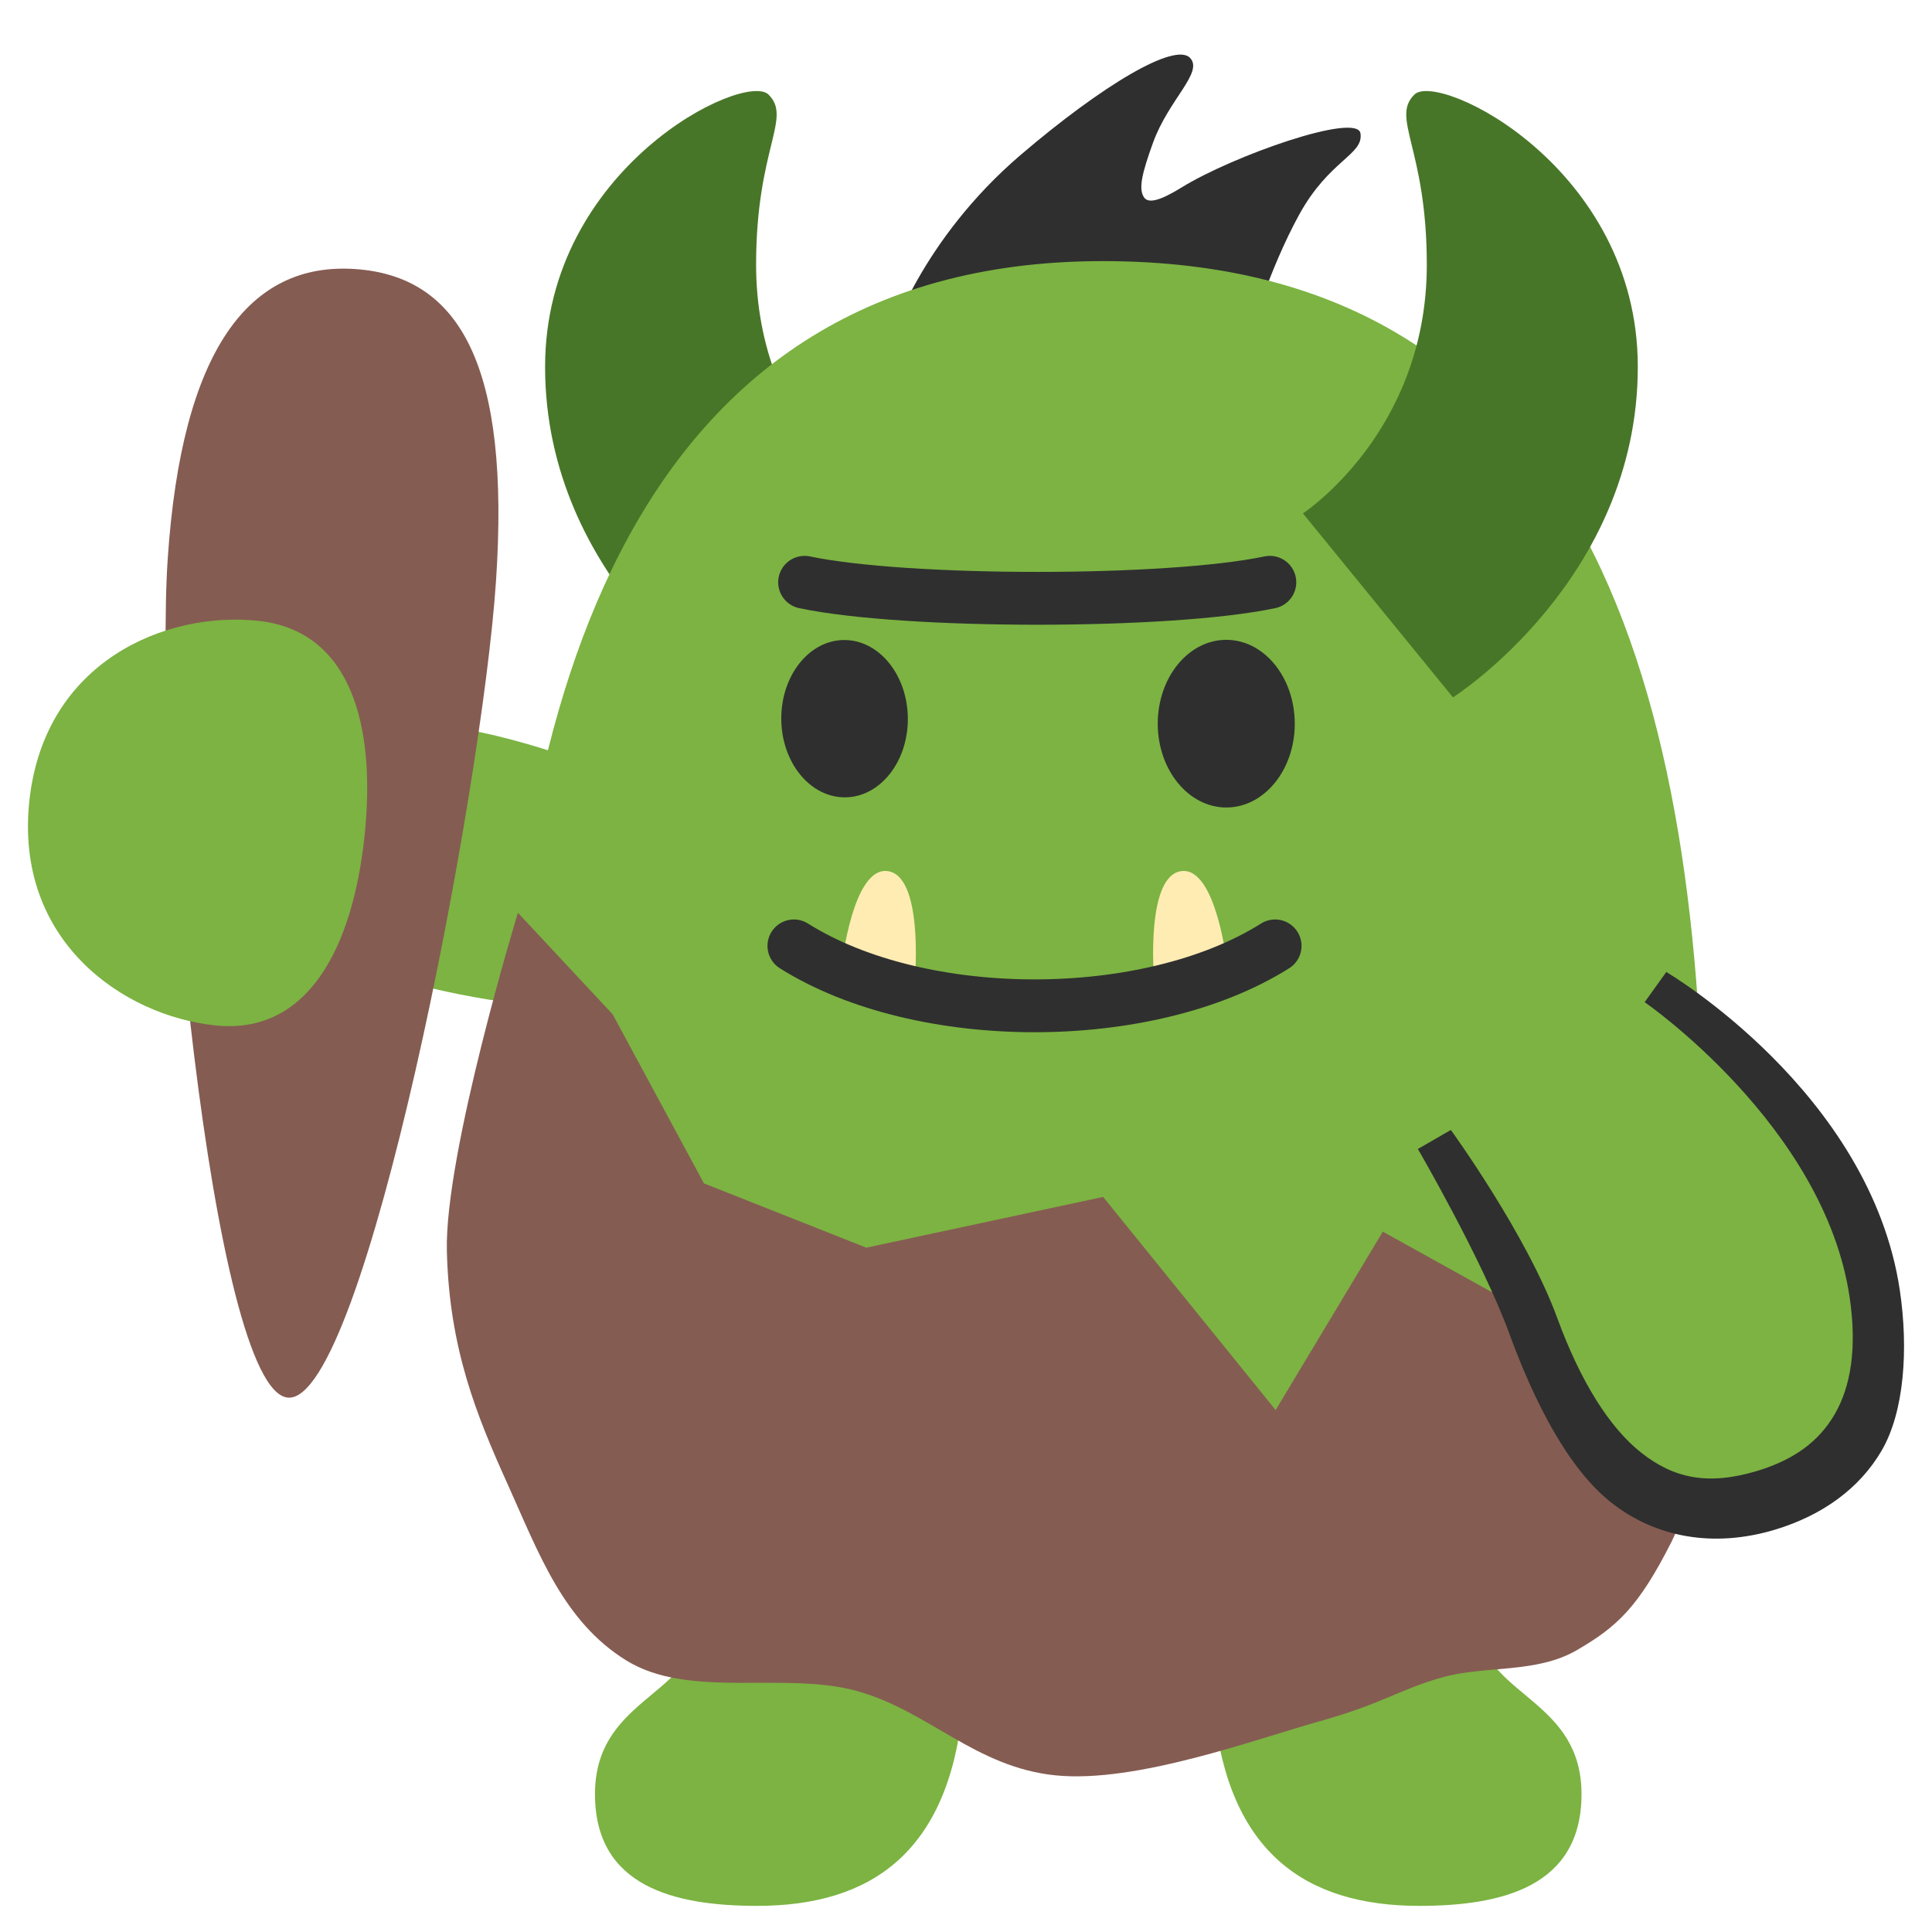
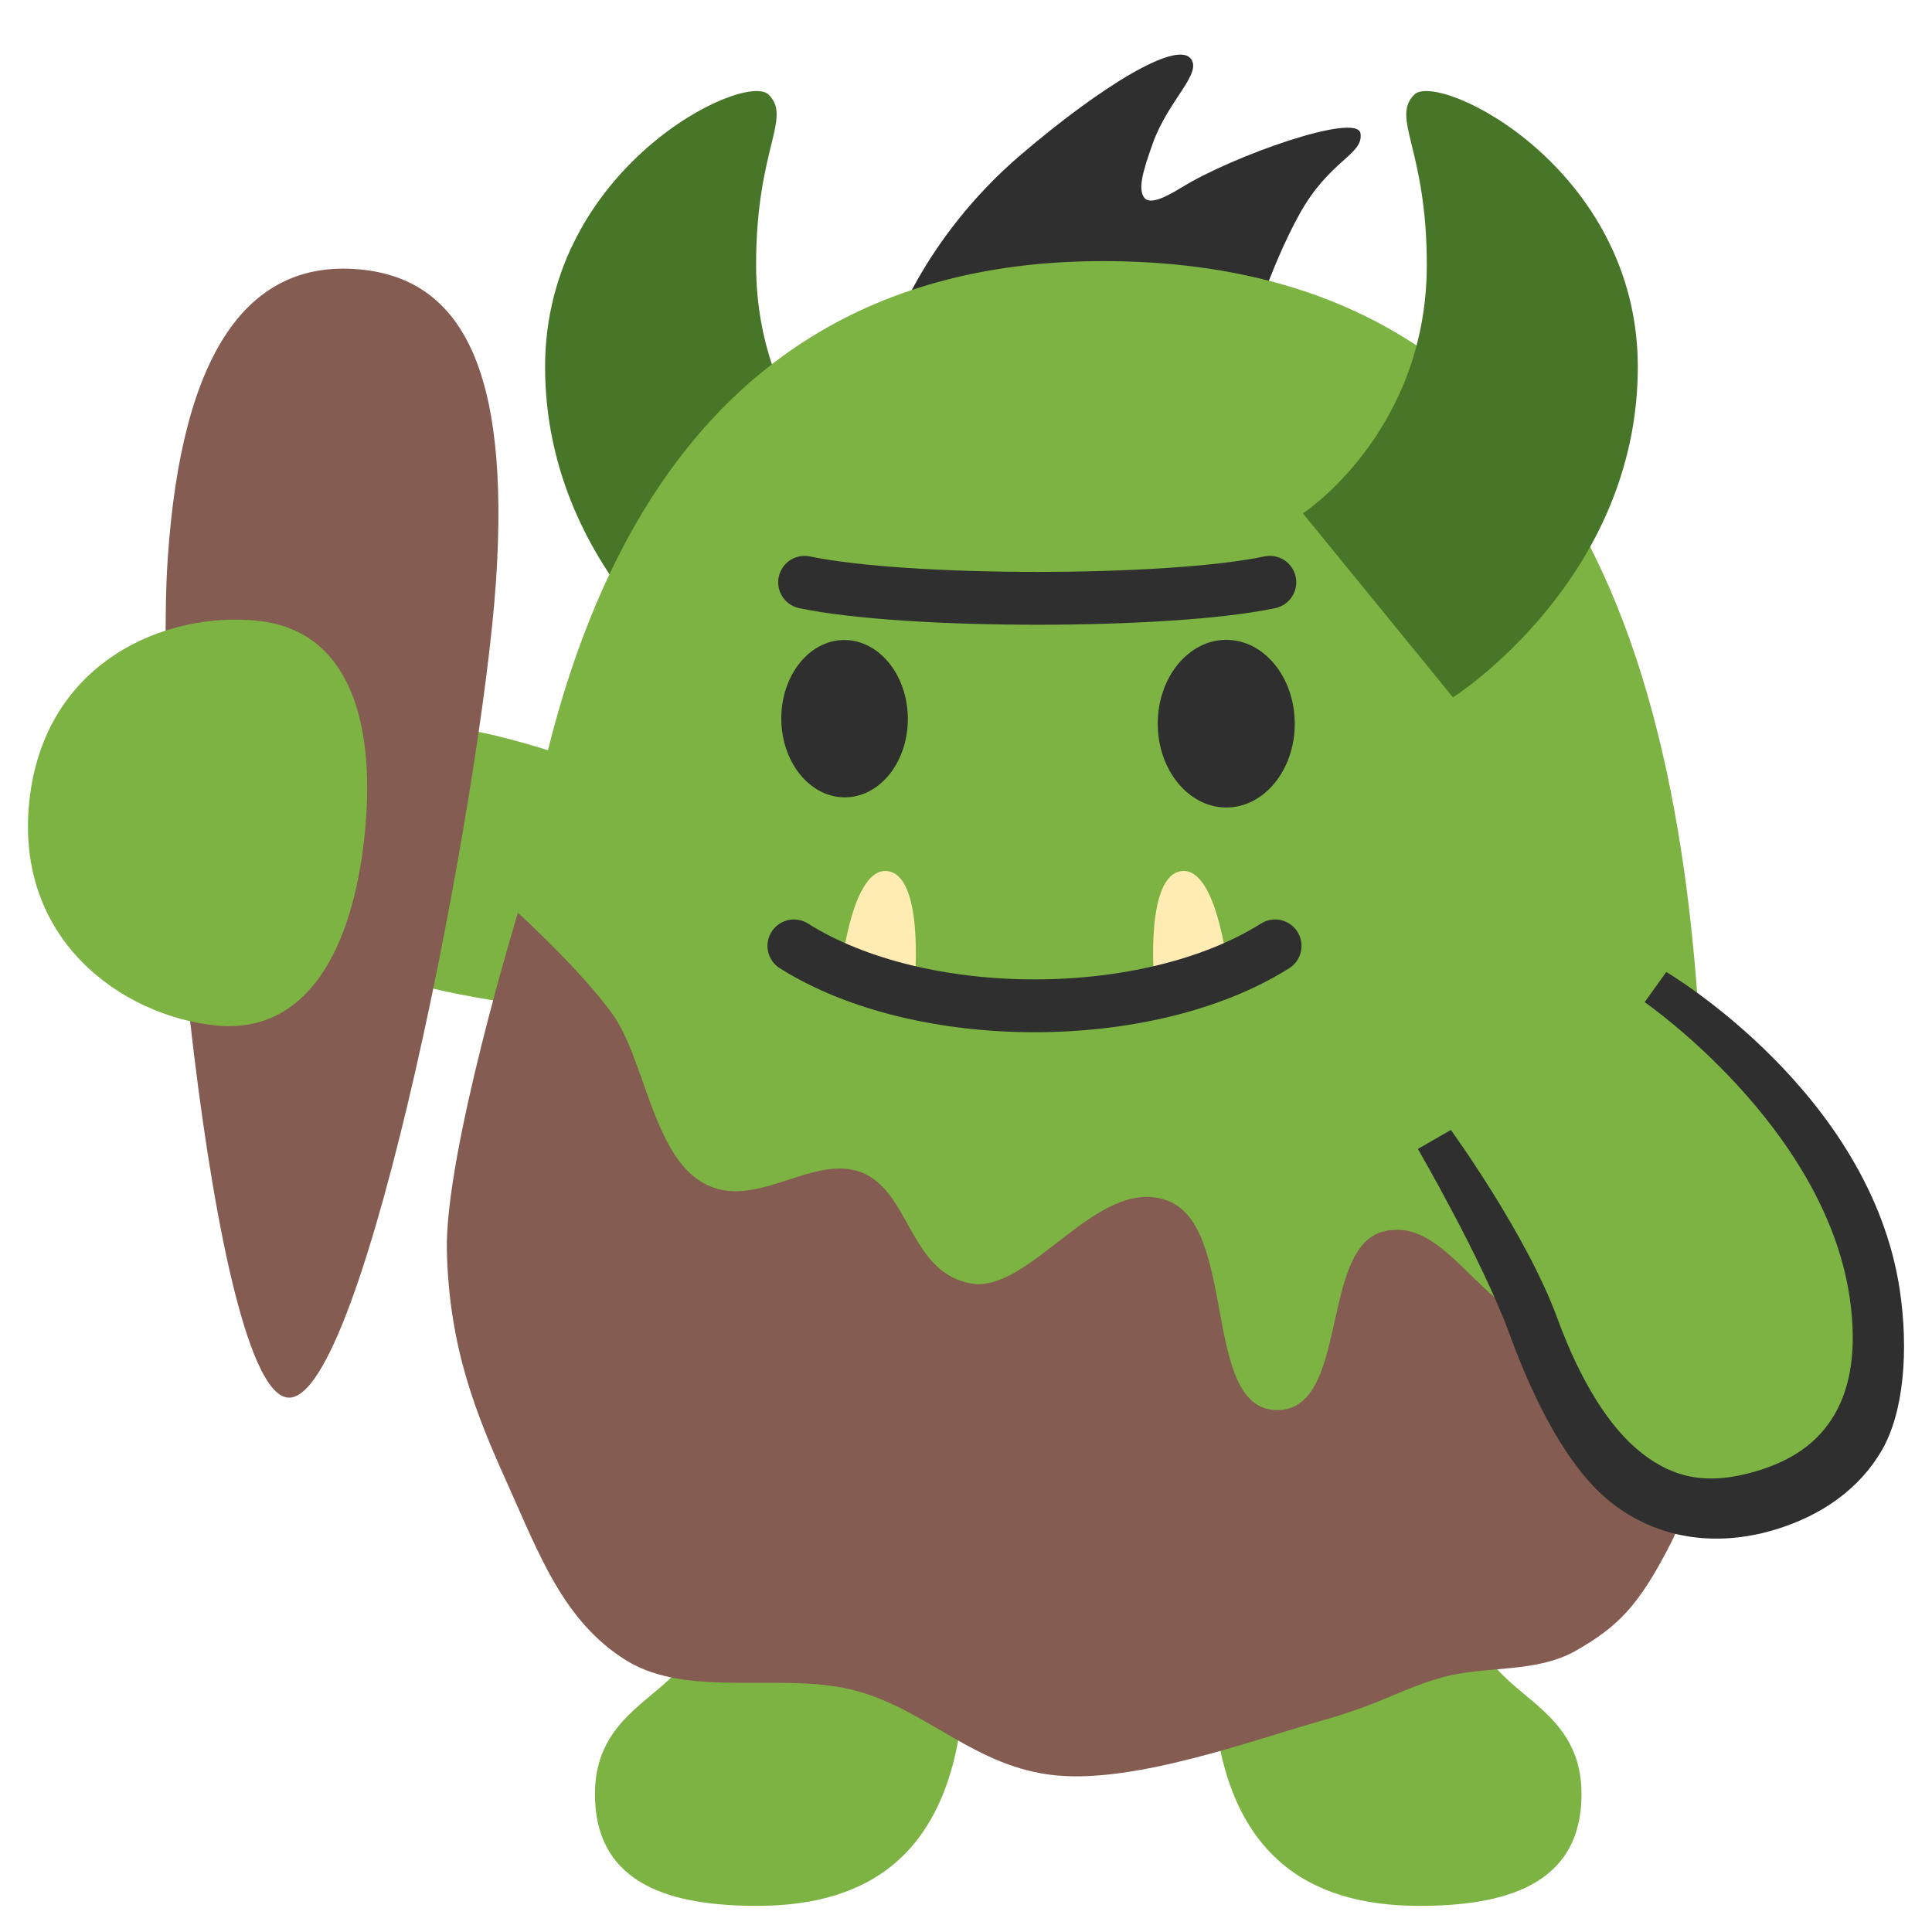
<svg xmlns="http://www.w3.org/2000/svg" xmlns:xlink="http://www.w3.org/1999/xlink" xml:space="preserve" width="128" height="128" version="1.1" id="svg28700">
  <g id="g46108" transform="matrix(0.9815399,0,0,0.9815399,0.437051,2.124354)" style="stroke-width:1.019">
    <path style="fill:#855c52;fill-opacity:1;stroke:none;stroke-width:6.113;stroke-linecap:round" d="m -41.91,35.529 c 0,14.179 6.742,55.944 11.898,55.944 5.156,0 10.312,-41.468 10.312,-55.944 0,-14.476 -3.768,-20.366 -10.907,-20.366 -7.139,0 -11.303,6.187 -11.303,20.366 z" id="path32789-6" />
    <path id="path32060-0" style="fill:#7cb342;fill-opacity:1;stroke-width:6.113;stroke-linecap:round" d="m -55.734,60.39 c 0,7.583 -2.4,13.731 -8.682,13.731 -6.282,-10e-7 -14.066,-4.262 -14.066,-13.731 0,-9.469 7.784,-13.731 14.066,-13.731 6.282,-1e-6 8.682,6.148 8.682,13.731 z" />
  </g>
  <g id="g46104" transform="matrix(0.9815399,0,0,0.9815399,1.309984,2.124353)" style="stroke-width:1.019">
    <path style="fill:#2f2f2f;fill-opacity:1;stroke:none;stroke-width:3.362;stroke-linecap:round;stroke-dasharray:none;stroke-opacity:1" d="m 58.758,20.688 c 0,0 2.067,-6.646 8.81,-12.404 5.525,-4.718 10.407,-7.616 11.426,-6.539 0.924,0.977 -1.447,2.798 -2.507,5.739 -0.725,2.011 -0.984,3.064 -0.617,3.652 0.288,0.46 1.074,0.265 2.549,-0.646 3.467,-2.142 11.862,-5.099 12.077,-3.65 0.215,1.449 -2.093,1.771 -4.133,5.475 -2.04,3.704 -3.381,8.32 -3.381,8.32 z" id="path45248" />
    <path style="fill:#487628;fill-opacity:1;stroke:none;stroke-width:3.056;stroke-linecap:round;stroke-dasharray:none;stroke-opacity:1" d="m 50.54,4.219 c 1.611,1.6 -0.839,3.607 -0.839,11.488 0,11.32 8.363,16.781 8.363,16.781 L 47.934,44.908 c 0,0 -12.476,-7.921 -12.476,-22.314 0,-13.453 13.471,-19.975 15.082,-18.375 z" id="path39860" />
    <path style="fill:#7cb342;fill-opacity:1;stroke:none;stroke-width:6.113;stroke-linecap:round" d="m 41.671,50.716 c 0,0 -6.001,-2.667 -11.668,-3.667 -5.667,-1 -6.834,0.167 -7.667,7.667 -0.833,7.501 0.667,8.668 5.501,9.834 4.834,1.167 11.168,1.667 11.168,1.667 z" id="path31866" />
    <path d="m 73.104,15.46 c -32.783,0 -40.562,31.681 -40.562,62.279 0,30.597 21.268,35.846 40.562,35.846 19.294,0 40.562,-2.602 40.562,-35.846 0,-33.244 -7.779,-62.279 -40.562,-62.279 z" style="fill:#7cb342;fill-opacity:1;stroke-width:1.019" id="path13307" />
    <path style="fill:#7cb342;fill-opacity:1;stroke:none;stroke-width:6.113;stroke-linecap:round" d="m 45.813,107.961 c -0.791,4.388 -6.987,4.722 -6.987,10.98 0,6.258 5.395,7.538 10.949,7.538 7.666,0 12.871,-3.594 13.858,-13.223 0.746,-7.271 -2.313,-11.154 -8.703,-11.952 -5.696,-0.711 -8.227,1.718 -9.117,6.656 z" id="path29697" />
    <path style="fill:#7cb342;fill-opacity:1;stroke:none;stroke-width:6.113;stroke-linecap:round" d="m 98.428,107.961 c 0.791,4.388 6.987,4.722 6.987,10.98 0,6.258 -5.395,7.538 -10.949,7.538 -7.666,0 -12.871,-3.594 -13.858,-13.223 -0.746,-7.271 2.313,-11.154 8.703,-11.952 5.696,-0.711 8.227,1.718 9.117,6.656 z" id="path30062" />
-     <path style="fill:#855c52;fill-opacity:1;stroke:none;stroke-width:6.113;stroke-linecap:round" d="m 33.623,59.447 c 0,0 -4.954,16.233 -4.795,22.833 0.159,6.6 2.013,11.107 4.11,15.755 2.097,4.648 3.746,9.241 7.992,11.873 4.246,2.632 10.656,0.727 15.527,2.055 4.871,1.328 8.03,5.167 13.472,5.708 5.442,0.542 13.477,-2.441 17.81,-3.653 4.333,-1.213 5.403,-2.162 8.301,-2.968 2.898,-0.806 6.321,-0.243 9.052,-1.827 2.731,-1.584 4.162,-2.907 6.393,-7.307 2.231,-4.399 4.338,-19.408 4.338,-19.408 L 103.021,87.084 92.003,80.971 84.769,93.012 73.125,78.627 57.141,82.052 46.181,77.713 40.016,66.297 Z" id="path30118" />
+     <path style="fill:#855c52;fill-opacity:1;stroke:none;stroke-width:6.113;stroke-linecap:round" d="m 33.623,59.447 c 0,0 -4.954,16.233 -4.795,22.833 0.159,6.6 2.013,11.107 4.11,15.755 2.097,4.648 3.746,9.241 7.992,11.873 4.246,2.632 10.656,0.727 15.527,2.055 4.871,1.328 8.03,5.167 13.472,5.708 5.442,0.542 13.477,-2.441 17.81,-3.653 4.333,-1.213 5.403,-2.162 8.301,-2.968 2.898,-0.806 6.321,-0.243 9.052,-1.827 2.731,-1.584 4.162,-2.907 6.393,-7.307 2.231,-4.399 4.338,-19.408 4.338,-19.408 0,0 -8.45,4.931 -12.801,4.575 -4.351,-0.356 -6.728,-7.261 -11.018,-6.112 -4.29,1.149 -2.241,12.199 -7.234,12.041 -4.993,-0.158 -2.561,-12.416 -7.322,-14.145 C 72.686,77.138 68.179,85.28 64.106,84.453 60.033,83.626 60.076,78.21 56.787,76.961 53.499,75.711 49.63,79.608 46.181,77.713 42.733,75.819 42.189,69.321 40.016,66.297 37.843,63.272 33.623,59.447 33.623,59.447 Z" id="path30118" />
    <g id="path31626" transform="matrix(1.037256,0,0,0.9755173,116.6139,5.27513)" style="stroke-width:1.013">
      <path style="color:#000000;fill:#7cb342;stroke-width:3.342;stroke-linecap:round;-inkscape-stroke:none" d="m -5.984,60.673 c 0,0 12.484,8.426 14.269,21.226 1.061,7.605 -1.756,12.089 -7.14,13.82 -7.263,2.335 -11.976,-2.606 -15.078,-11.607 -1.887,-5.475 -6.439,-12.896 -6.439,-12.896" id="path42190" />
      <path style="color:#000000;fill:#2f2f2f;stroke-width:1.013;stroke-linecap:round;-inkscape-stroke:none" d="m -6.688,61.717 c 0,0 11.684,8.555 13.338,20.41 0.497,3.56 0.064,6.2 -0.967,8.096 -1.031,1.895 -2.666,3.162 -5.043,3.926 -3.21,1.032 -5.435,0.51 -7.537,-1.248 -2.102,-1.758 -3.979,-4.981 -5.477,-9.326 -2.003,-5.814 -6.925,-13.016 -6.925,-13.016 l -2.146,1.316 c 0,0 4.182,7.64 5.952,12.777 1.604,4.656 3.8,9.321 6.645,11.7 2.846,2.379 6.611,3.161 10.664,1.857 3.008,-0.967 5.473,-2.809 6.932,-5.49 C 10.207,90.037 10.484,85.714 9.92,81.67 8.003,67.926 -5.279,59.629 -5.279,59.629 Z" id="path42192" />
    </g>
    <path style="fill:#855c52;fill-opacity:1;stroke:none;stroke-width:6.113;stroke-linecap:round" d="M 9.986,35.559 C 9.037,49.706 12.971,91.829 18.115,92.174 23.26,92.519 31.178,51.489 32.146,37.045 33.114,22.601 29.749,16.473 22.626,15.995 15.503,15.518 10.934,21.412 9.986,35.559 Z" id="path32789-6-7" />
    <path id="path32060" style="fill:#7cb342;fill-opacity:1;stroke-width:6.113;stroke-linecap:round" d="M 23.265,54.319 C 22.457,61.86 19.415,67.716 13.169,67.047 6.923,66.377 -0.362,61.31 0.647,51.895 1.656,42.479 9.85,39.072 16.096,39.741 c 6.246,0.67 7.977,7.038 7.169,14.578 z" />
    <g transform="matrix(-0.8249065,0,0,0.9017742,119.9102,-15.2432)" id="g36165" style="clip-rule:evenodd;fill-rule:evenodd;stroke-width:1.019;stroke-linecap:round;stroke-linejoin:round;stroke-miterlimit:1.5">
      <path d="m 46.584,86.62 c 0,0 0.892,-7.169 3.682,-6.918 2.986,0.268 2.289,7.962 2.289,7.962 z" style="fill:#ffecb3;stroke-width:1.019" id="path36163" />
    </g>
    <g transform="matrix(0.8249065,0,0,0.9017742,17.07482,-15.2432)" id="g36169" style="clip-rule:evenodd;fill-rule:evenodd;stroke-width:1.019;stroke-linecap:round;stroke-linejoin:round;stroke-miterlimit:1.5">
      <path d="m 46.584,86.62 c 0,0 0.892,-7.169 3.682,-6.918 2.986,0.268 2.289,7.962 2.289,7.962 z" style="fill:#ffecb3;stroke-width:1.019" id="path36167" />
    </g>
    <path d="m 55.719,51.655 c -2.359,0.022 -4.292,-2.336 -4.318,-5.263 -0.026,-2.938 1.865,-5.334 4.224,-5.356 2.353,-0.022 4.292,2.336 4.318,5.274 0.026,2.932 -1.865,5.323 -4.224,5.345 z M 81.453,52.34 c 2.548,-0.006 4.613,-2.543 4.607,-5.664 -0.006,-3.132 -2.082,-5.658 -4.63,-5.652 -2.554,0.006 -4.624,2.543 -4.619,5.676 0.011,3.121 2.088,5.646 4.641,5.641 z" style="clip-rule:evenodd;fill:#2f2f2f;fill-rule:nonzero;stroke-width:0.594;stroke-linecap:round;stroke-linejoin:round;stroke-miterlimit:1.5" id="path36173" />
    <g transform="matrix(0.5833026,0,0,0.5833026,28.95662,14.1179)" id="g36177" style="clip-rule:evenodd;fill-rule:evenodd;stroke-width:1.019;stroke-linecap:round;stroke-linejoin:round;stroke-miterlimit:1.5">
      <path d="m 39.938,81.543 c 14.686,9.245 40.997,9.245 55.684,0" style="fill:none;stroke:#2f2f2f;stroke-width:6.113px" id="path36175" />
    </g>
    <g transform="matrix(0.5833026,0,0,0.5833026,37.27576,-11.94363)" id="g36181" style="clip-rule:evenodd;fill-rule:evenodd;stroke-width:1.019;stroke-linecap:round;stroke-linejoin:round;stroke-miterlimit:1.5">
      <path d="m 26.914,84.147 c 11.747,2.473 42.09,2.473 53.837,0" style="fill:none;stroke:#2f2f2f;stroke-width:6.113px" id="path36179" />
    </g>
    <path style="fill:#487628;fill-opacity:1;stroke:none;stroke-width:3.056;stroke-linecap:round;stroke-dasharray:none;stroke-opacity:1" d="m 94.134,4.219 c -1.611,1.6 0.839,3.607 0.839,11.488 0,11.32 -8.363,16.781 -8.363,16.781 l 10.129,12.42 c 0,0 12.476,-7.921 12.476,-22.314 0,-13.453 -13.471,-19.975 -15.082,-18.375 z" id="path41460" />
  </g>
  <defs id="defs28677">
    <path id="a" d="M100.652 56.221c-4.258-15.744-12.859-35.375-29.326-41.657-5.29-2.019-10.994-3.039-16.658-2.637-7.411.528-14.724 3.583-19.876 8.93-5.083 5.274-7.841 12.481-8.719 19.75-.886 7.326-.081 14.18 1.95 21.147 1.836 6.306 2.901 14.615 1.747 21.148-1.727 9.8-2.568 20.521 6.817 26.652 4.855 3.166 10.734 4.303 16.487 4.965 7.882.906 15.837.548 23.622-.983 7.443-1.458 13.887-2.572 19.169-8.366 4.725-5.18 7.792-11.465 8.475-18.478.964-9.925-1.104-20.911-3.688-30.471z" />
  </defs>
  <clipPath id="b">
    <use xlink:href="#a" overflow="visible" id="use28681" />
  </clipPath>
</svg>
